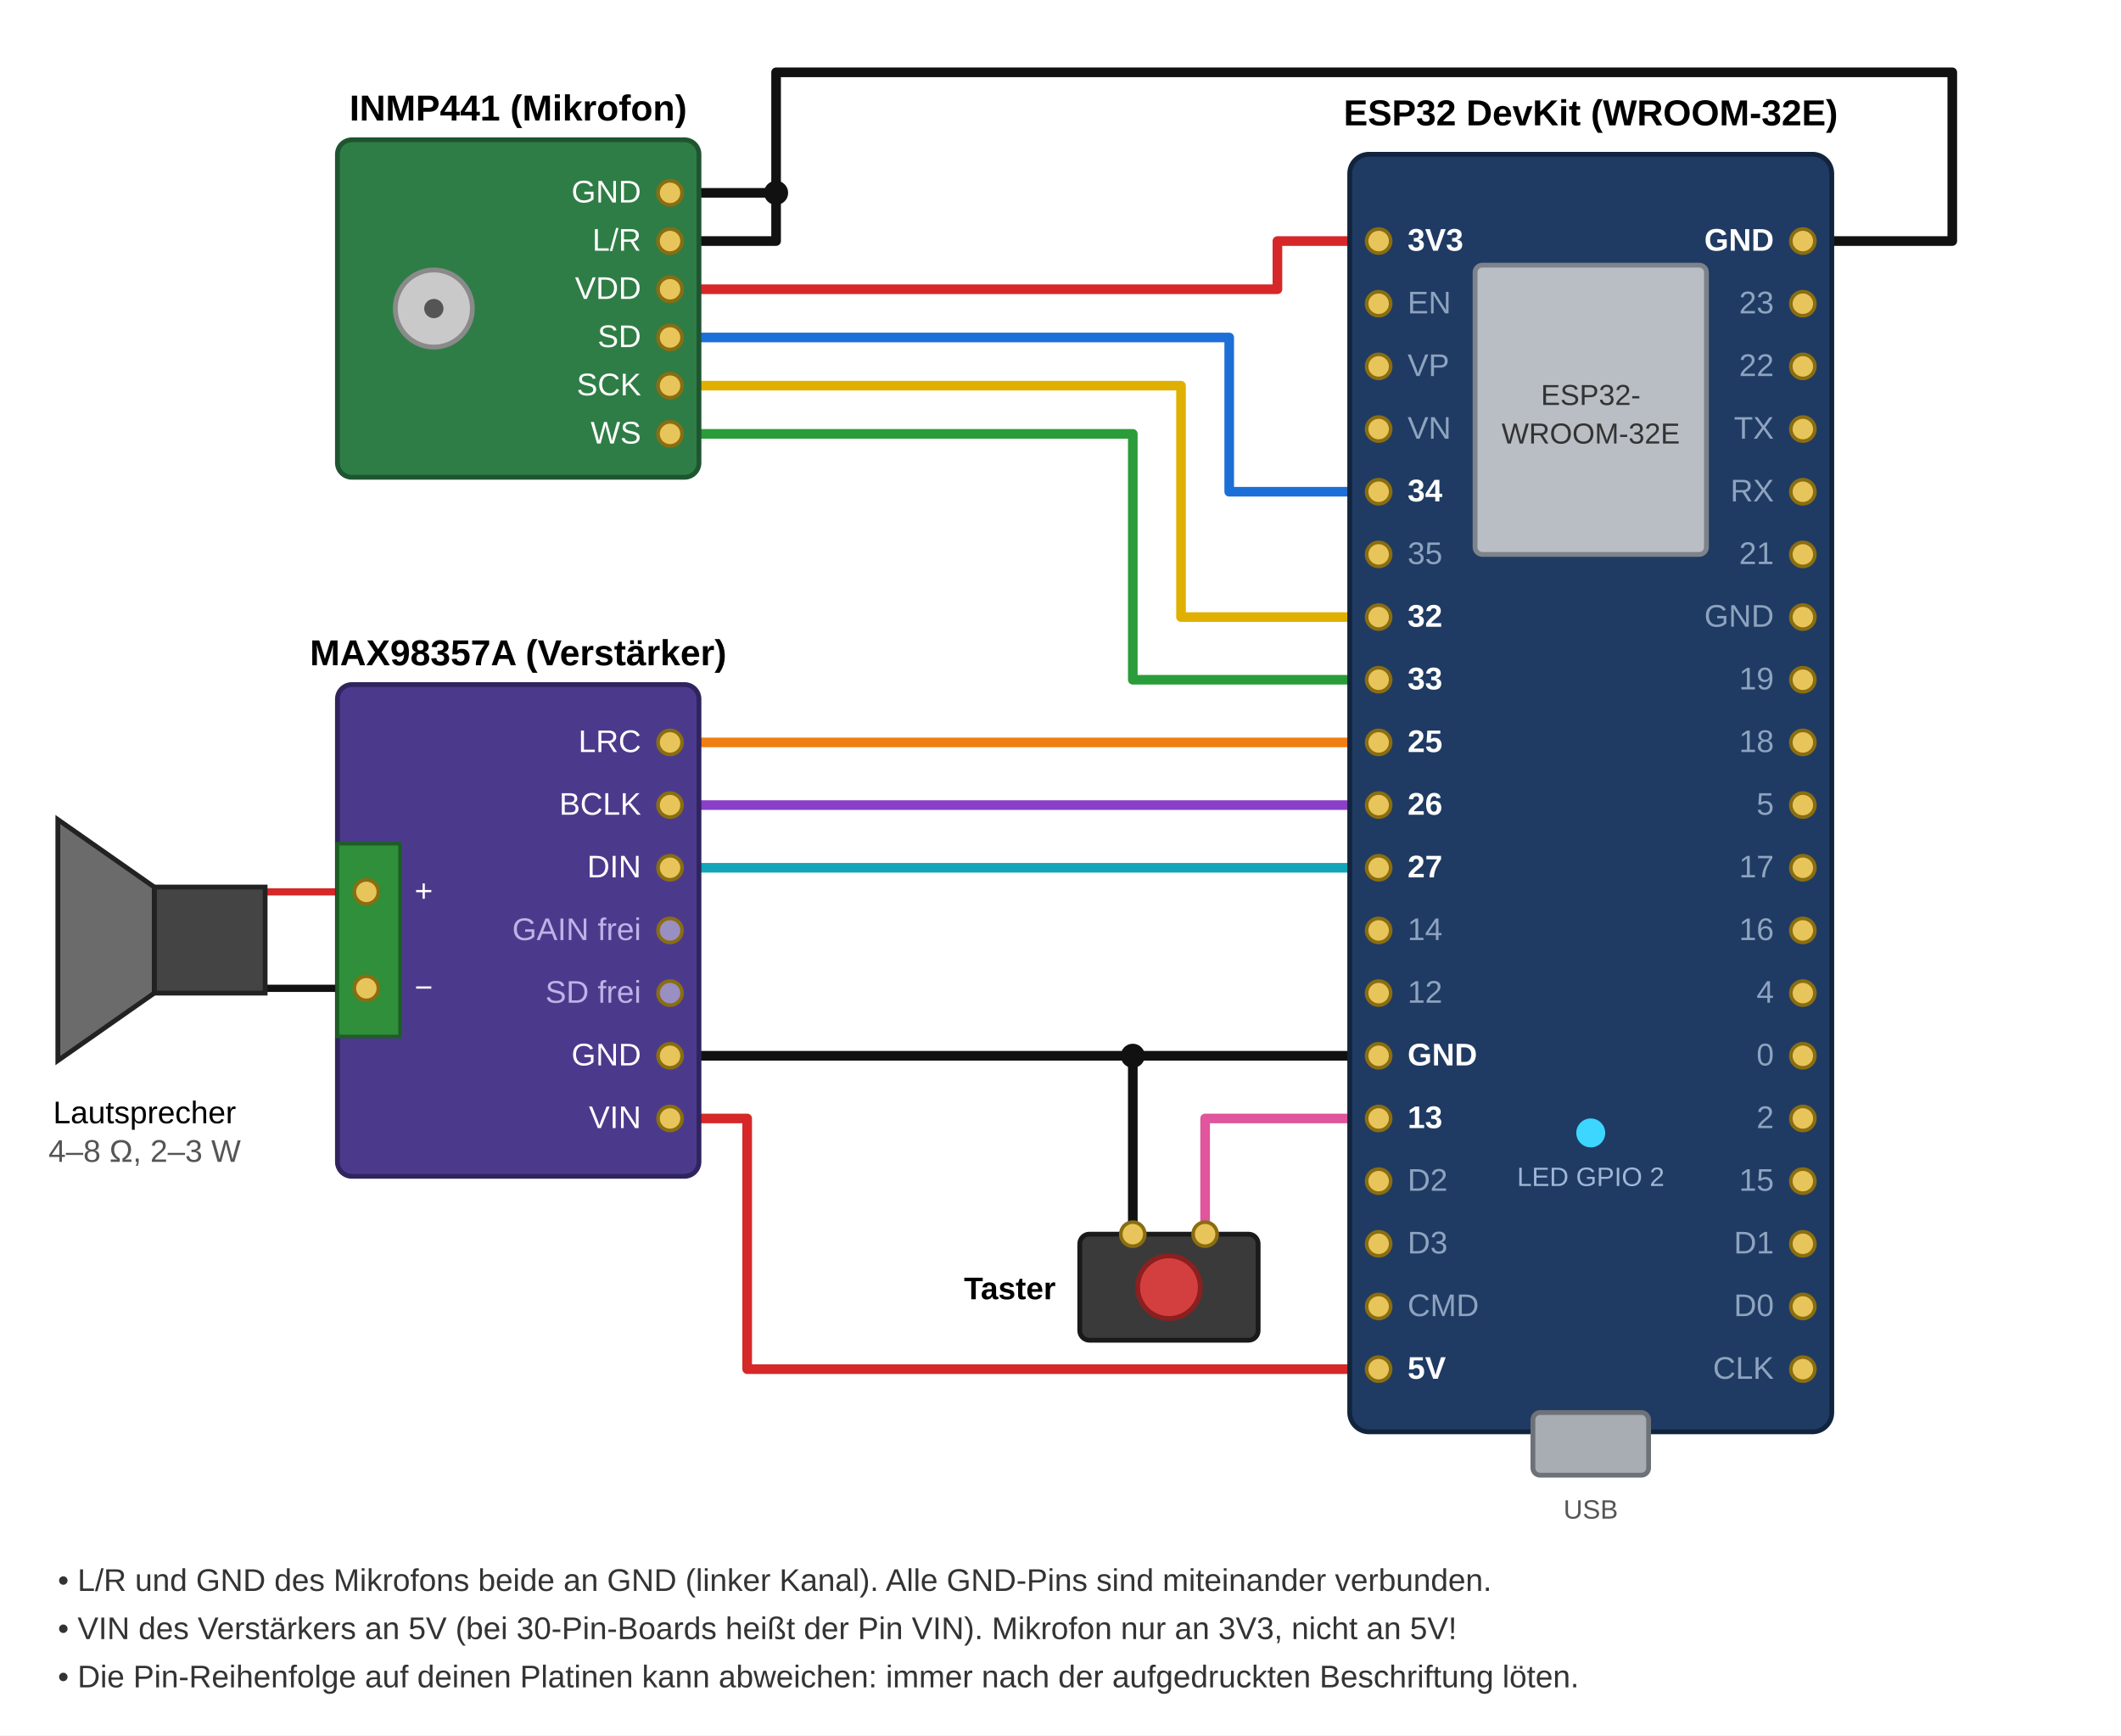
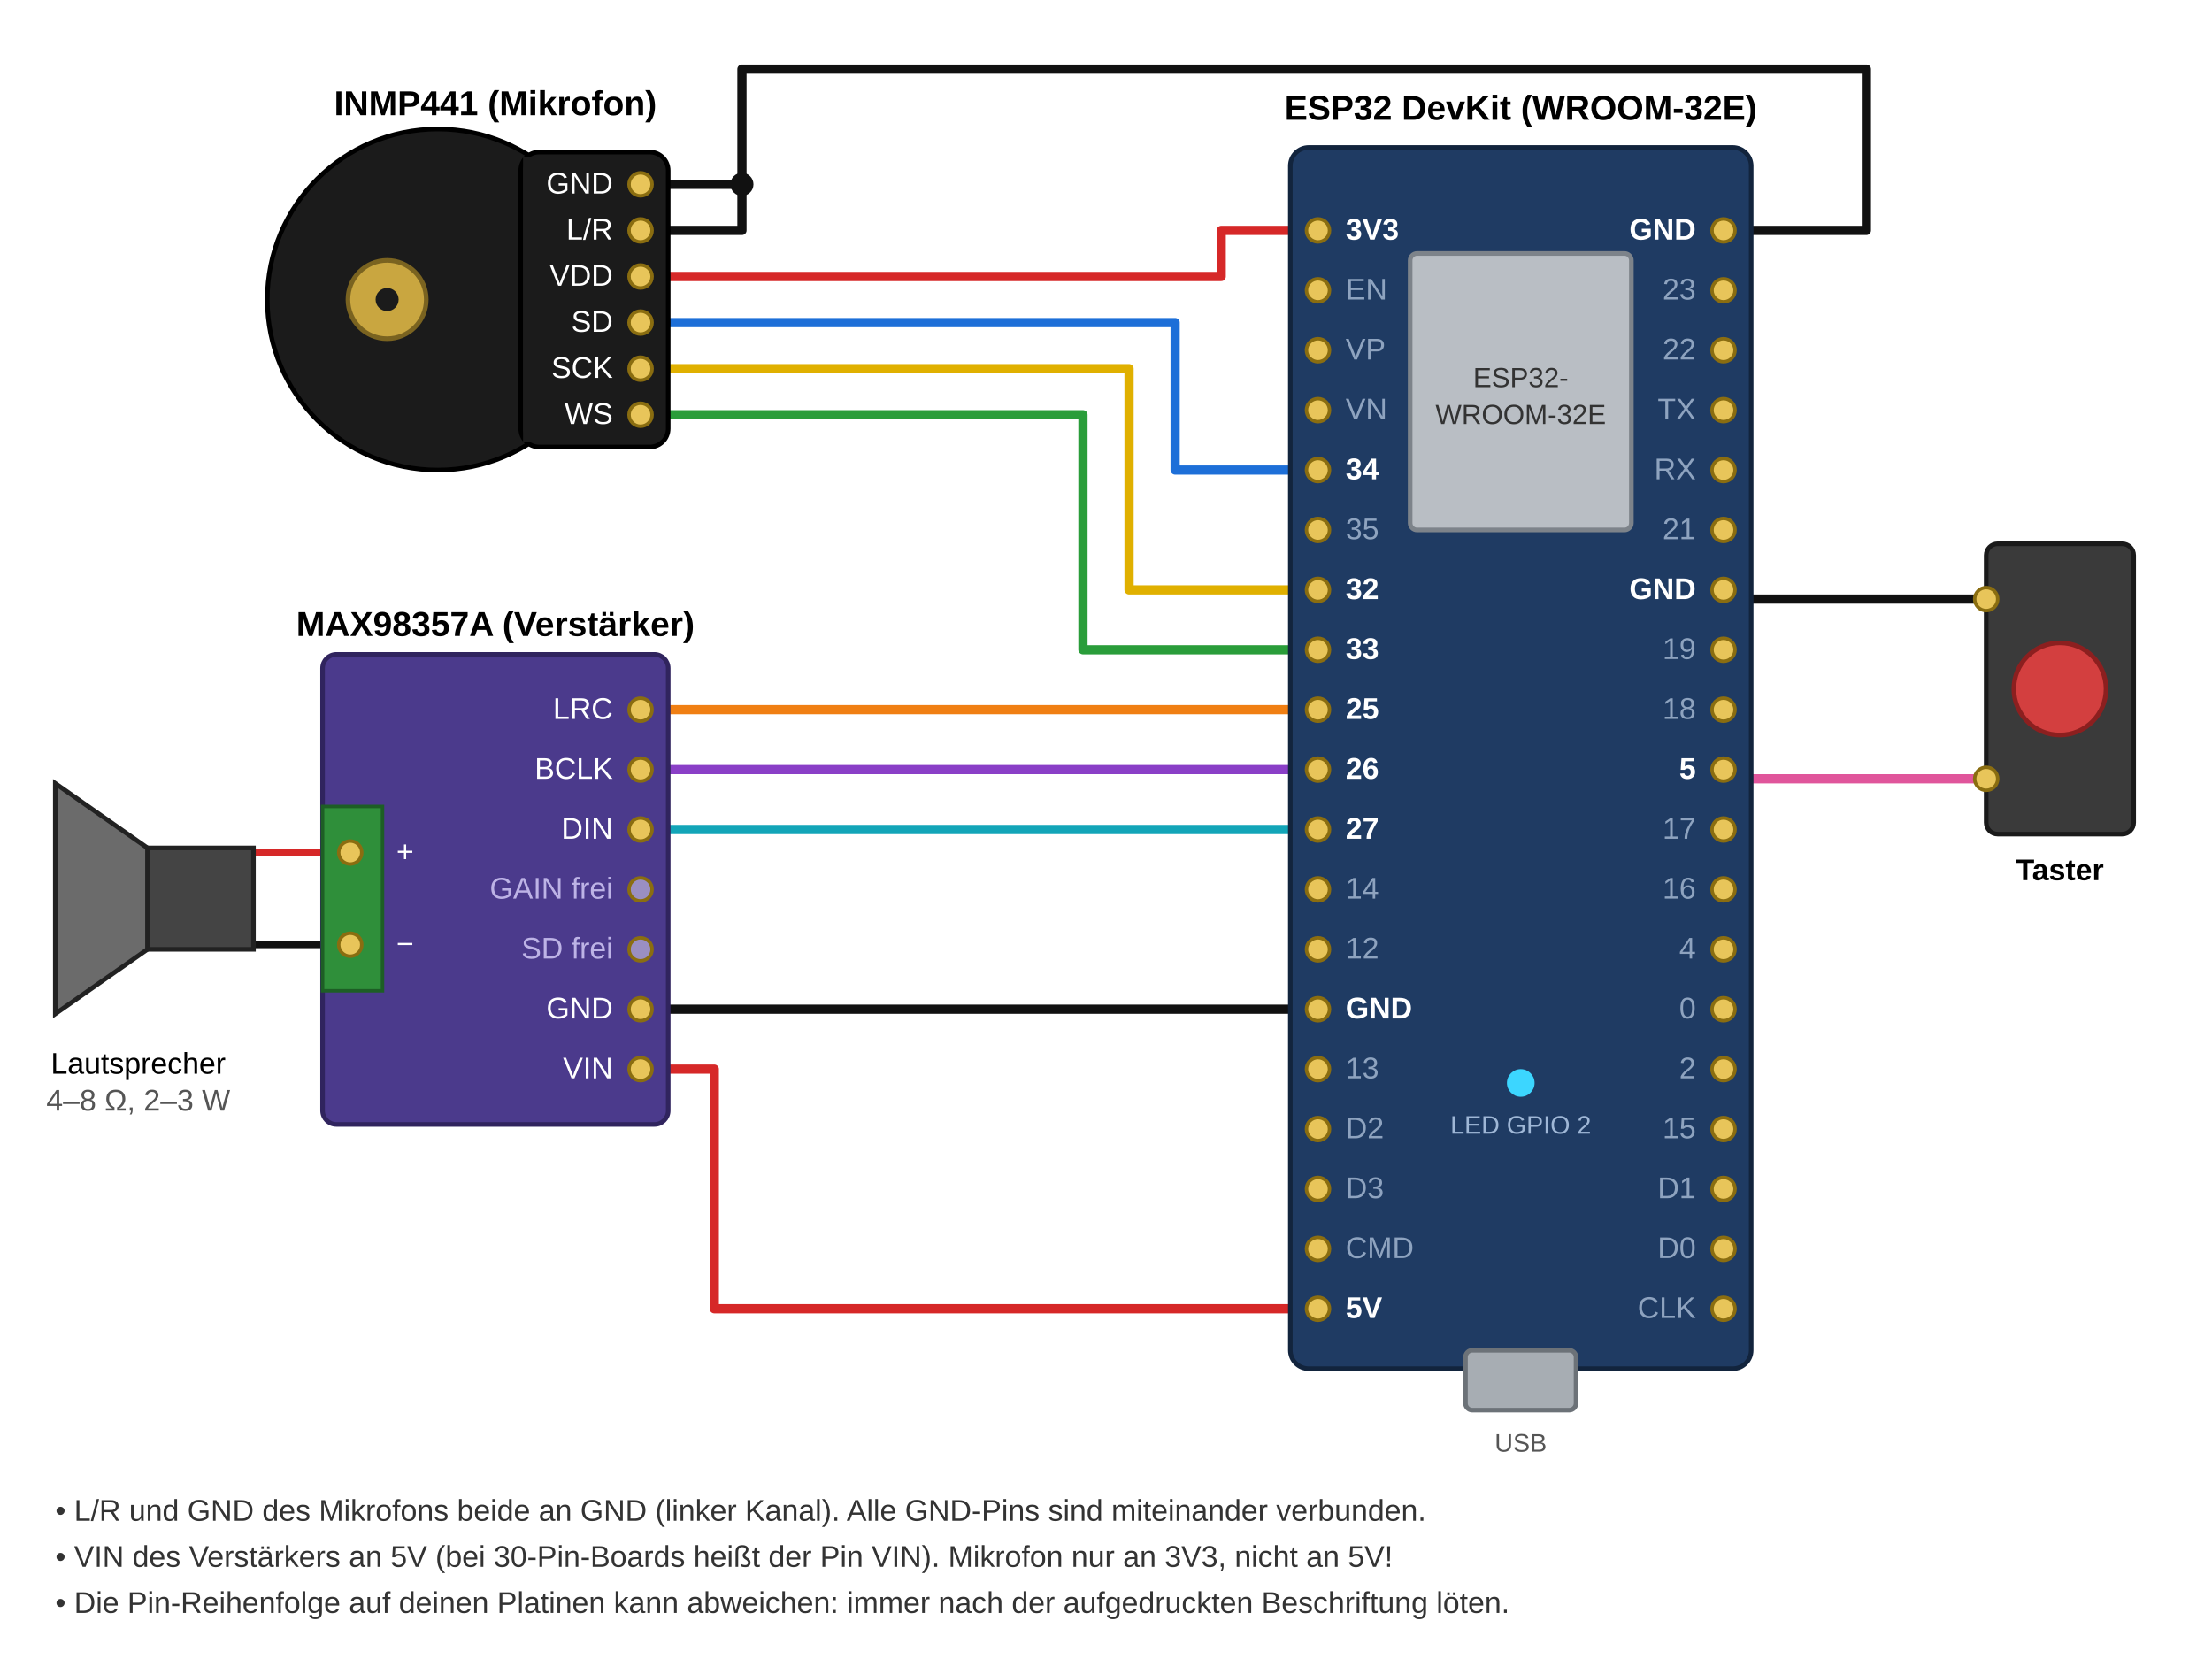
- <svg xmlns="http://www.w3.org/2000/svg" viewBox="0 0 880 720" width="880" height="720" font-family="Arial, Helvetica, sans-serif" font-size="13">
-   <rect width="880" height="720" fill="#ffffff" />
+ <svg xmlns="http://www.w3.org/2000/svg" viewBox="0 0 960 720" width="960" height="720" font-family="Arial, Helvetica, sans-serif" font-size="13">
+   <rect width="960" height="720" fill="#ffffff" />
  <g fill="none" stroke-width="4" stroke-linejoin="round" stroke-linecap="round">
    <polyline stroke="#111111" points="278,100 322,100 322,30 810,30 810,100 748,100" />
    <polyline stroke="#111111" points="278,80 322,80" />
    <polyline stroke="#d62828" points="278,120 530,120 530,100 572,100" />
    <polyline stroke="#1d6fd8" points="278,140 510,140 510,204 572,204" />
    <polyline stroke="#e0b000" points="278,160 490,160 490,256 572,256" />
    <polyline stroke="#2a9d3a" points="278,180 470,180 470,282 572,282" />
    <polyline stroke="#f07f13" points="278,308 572,308" />
    <polyline stroke="#8a3fc7" points="278,334 572,334" />
    <polyline stroke="#12a5b8" points="278,360 572,360" />
    <polyline stroke="#111111" points="278,438 572,438" />
    <polyline stroke="#d62828" points="278,464 310,464 310,568 572,568" />
-     <polyline stroke="#111111" points="470,512 470,438" />
-     <polyline stroke="#e0559b" points="500,512 500,464 572,464" />
+     <polyline stroke="#111111" points="748,260 862,260" />
+     <polyline stroke="#e0559b" points="748,338 862,338" />
    <polyline stroke="#d62828" stroke-width="3" points="152,370 110,370" />
    <polyline stroke="#111111" stroke-width="3" points="152,410 110,410" />
  </g>
  <g fill="#111111">
    <circle cx="322" cy="80" r="5" />
-     <circle cx="470" cy="438" r="5" />
  </g>
  <text x="215" y="50" text-anchor="middle" font-weight="bold" font-size="15">INMP441 (Mikrofon)</text>
-   <rect x="140" y="58" width="150" height="140" rx="6" fill="#2f7d46" stroke="#1e5530" stroke-width="2" />
-   <circle cx="180" cy="128" r="16" fill="#c9c9c9" stroke="#8a8a8a" stroke-width="2" />
-   <circle cx="180" cy="128" r="4" fill="#555555" />
+   <circle cx="190" cy="130" r="74" fill="#1b1b1b" stroke="#000000" stroke-width="2" />
+   <rect x="226" y="66" width="64" height="128" rx="8" fill="#1b1b1b" stroke="#000000" stroke-width="2" />
+   <rect x="227" y="68" width="10" height="124" fill="#1b1b1b" />
+   <circle cx="168" cy="130" r="17" fill="#c9a640" stroke="#7a6320" stroke-width="2" />
+   <circle cx="168" cy="130" r="5" fill="#1b1b1b" />
  <g fill="#ffffff" text-anchor="end">
    <text x="266" y="84">GND</text>
    <text x="266" y="104">L/R</text>
    <text x="266" y="124">VDD</text>
    <text x="266" y="144">SD</text>
    <text x="266" y="164">SCK</text>
    <text x="266" y="184">WS</text>
  </g>
  <g fill="#e8c55a" stroke="#8a6d10" stroke-width="1.5">
    <circle cx="278" cy="80" r="5" />
    <circle cx="278" cy="100" r="5" />
    <circle cx="278" cy="120" r="5" />
    <circle cx="278" cy="140" r="5" />
    <circle cx="278" cy="160" r="5" />
    <circle cx="278" cy="180" r="5" />
  </g>
  <text x="215" y="276" text-anchor="middle" font-weight="bold" font-size="15">MAX98357A (Verstärker)</text>
  <rect x="140" y="284" width="150" height="204" rx="6" fill="#4b3a8c" stroke="#30245e" stroke-width="2" />
  <rect x="140" y="350" width="26" height="80" fill="#2f8f3a" stroke="#1d5e25" stroke-width="1.5" />
  <g fill="#ffffff">
    <text x="172" y="374">+</text>
    <text x="172" y="414">−</text>
  </g>
  <g fill="#ffffff" text-anchor="end">
    <text x="266" y="312">LRC</text>
    <text x="266" y="338">BCLK</text>
    <text x="266" y="364">DIN</text>
    <text x="266" y="390" fill="#bdb3e6">GAIN frei</text>
    <text x="266" y="416" fill="#bdb3e6">SD frei</text>
    <text x="266" y="442">GND</text>
    <text x="266" y="468">VIN</text>
  </g>
  <g fill="#e8c55a" stroke="#8a6d10" stroke-width="1.5">
    <circle cx="278" cy="308" r="5" />
    <circle cx="278" cy="334" r="5" />
    <circle cx="278" cy="360" r="5" />
    <circle cx="278" cy="386" r="5" fill="#9a8fc2" />
    <circle cx="278" cy="412" r="5" fill="#9a8fc2" />
    <circle cx="278" cy="438" r="5" />
    <circle cx="278" cy="464" r="5" />
    <circle cx="152" cy="370" r="5" />
    <circle cx="152" cy="410" r="5" />
  </g>
  <rect x="64" y="368" width="46" height="44" fill="#444444" stroke="#222222" stroke-width="2" />
  <polygon points="64,368 24,340 24,440 64,412" fill="#6b6b6b" stroke="#222222" stroke-width="2" />
  <text x="60" y="466" text-anchor="middle">Lautsprecher</text>
  <text x="60" y="482" text-anchor="middle" fill="#555555">4–8 Ω, 2–3 W</text>
-   <rect x="448" y="512" width="74" height="44" rx="4" fill="#3a3a3a" stroke="#1a1a1a" stroke-width="2" />
-   <circle cx="485" cy="534" r="13" fill="#d33f3f" stroke="#8c1f1f" stroke-width="2" />
+   <rect x="862" y="236" width="64" height="126" rx="5" fill="#3a3a3a" stroke="#1a1a1a" stroke-width="2" />
+   <circle cx="894" cy="299" r="20" fill="#d33f3f" stroke="#8c1f1f" stroke-width="2" />
  <g fill="#e8c55a" stroke="#8a6d10" stroke-width="1.5">
-     <circle cx="470" cy="512" r="5" />
-     <circle cx="500" cy="512" r="5" />
+     <circle cx="862" cy="260" r="5" />
+     <circle cx="862" cy="338" r="5" />
  </g>
-   <text x="438" y="539" text-anchor="end" font-weight="bold">Taster</text>
+   <text x="894" y="382" text-anchor="middle" font-weight="bold">Taster</text>
  <text x="660" y="52" text-anchor="middle" font-weight="bold" font-size="15">ESP32 DevKit (WROOM-32E)</text>
  <rect x="560" y="64" width="200" height="530" rx="8" fill="#1f3b63" stroke="#12243d" stroke-width="2" />
  <rect x="612" y="110" width="96" height="120" rx="3" fill="#b9bec4" stroke="#7d838a" stroke-width="2" />
  <text x="660" y="168" text-anchor="middle" fill="#333333" font-size="12">ESP32-</text>
  <text x="660" y="184" text-anchor="middle" fill="#333333" font-size="12">WROOM-32E</text>
  <circle cx="660" cy="470" r="6" fill="#3cd6ff" />
  <text x="660" y="492" text-anchor="middle" fill="#9fb7d6" font-size="11">LED GPIO 2</text>
  <rect x="636" y="586" width="48" height="26" rx="3" fill="#a7adb3" stroke="#6c7278" stroke-width="2" />
  <text x="660" y="630" text-anchor="middle" fill="#555555" font-size="11">USB</text>
  <g fill="#ffffff">
    <text x="584" y="104" font-weight="bold">3V3</text>
    <text x="584" y="130" fill="#8ea3bf">EN</text>
    <text x="584" y="156" fill="#8ea3bf">VP</text>
    <text x="584" y="182" fill="#8ea3bf">VN</text>
    <text x="584" y="208" font-weight="bold">34</text>
    <text x="584" y="234" fill="#8ea3bf">35</text>
    <text x="584" y="260" font-weight="bold">32</text>
    <text x="584" y="286" font-weight="bold">33</text>
    <text x="584" y="312" font-weight="bold">25</text>
    <text x="584" y="338" font-weight="bold">26</text>
    <text x="584" y="364" font-weight="bold">27</text>
    <text x="584" y="390" fill="#8ea3bf">14</text>
    <text x="584" y="416" fill="#8ea3bf">12</text>
    <text x="584" y="442" font-weight="bold">GND</text>
-     <text x="584" y="468" font-weight="bold">13</text>
+     <text x="584" y="468" fill="#8ea3bf">13</text>
    <text x="584" y="494" fill="#8ea3bf">D2</text>
    <text x="584" y="520" fill="#8ea3bf">D3</text>
    <text x="584" y="546" fill="#8ea3bf">CMD</text>
    <text x="584" y="572" font-weight="bold">5V</text>
  </g>
  <g fill="#e8c55a" stroke="#8a6d10" stroke-width="1.5">
    <circle cx="572" cy="100" r="5" />
    <circle cx="572" cy="126" r="5" />
    <circle cx="572" cy="152" r="5" />
    <circle cx="572" cy="178" r="5" />
    <circle cx="572" cy="204" r="5" />
    <circle cx="572" cy="230" r="5" />
    <circle cx="572" cy="256" r="5" />
    <circle cx="572" cy="282" r="5" />
    <circle cx="572" cy="308" r="5" />
    <circle cx="572" cy="334" r="5" />
    <circle cx="572" cy="360" r="5" />
    <circle cx="572" cy="386" r="5" />
    <circle cx="572" cy="412" r="5" />
    <circle cx="572" cy="438" r="5" />
    <circle cx="572" cy="464" r="5" />
    <circle cx="572" cy="490" r="5" />
    <circle cx="572" cy="516" r="5" />
    <circle cx="572" cy="542" r="5" />
    <circle cx="572" cy="568" r="5" />
  </g>
  <g fill="#8ea3bf" text-anchor="end">
    <text x="736" y="104" fill="#ffffff" font-weight="bold">GND</text>
    <text x="736" y="130">23</text>
    <text x="736" y="156">22</text>
    <text x="736" y="182">TX</text>
    <text x="736" y="208">RX</text>
    <text x="736" y="234">21</text>
-     <text x="736" y="260">GND</text>
+     <text x="736" y="260" fill="#ffffff" font-weight="bold">GND</text>
    <text x="736" y="286">19</text>
    <text x="736" y="312">18</text>
-     <text x="736" y="338">5</text>
+     <text x="736" y="338" fill="#ffffff" font-weight="bold">5</text>
    <text x="736" y="364">17</text>
    <text x="736" y="390">16</text>
    <text x="736" y="416">4</text>
    <text x="736" y="442">0</text>
    <text x="736" y="468">2</text>
    <text x="736" y="494">15</text>
    <text x="736" y="520">D1</text>
    <text x="736" y="546">D0</text>
    <text x="736" y="572">CLK</text>
  </g>
  <g fill="#e8c55a" stroke="#8a6d10" stroke-width="1.5">
    <circle cx="748" cy="100" r="5" />
    <circle cx="748" cy="126" r="5" />
    <circle cx="748" cy="152" r="5" />
    <circle cx="748" cy="178" r="5" />
    <circle cx="748" cy="204" r="5" />
    <circle cx="748" cy="230" r="5" />
    <circle cx="748" cy="256" r="5" />
    <circle cx="748" cy="282" r="5" />
    <circle cx="748" cy="308" r="5" />
    <circle cx="748" cy="334" r="5" />
    <circle cx="748" cy="360" r="5" />
    <circle cx="748" cy="386" r="5" />
    <circle cx="748" cy="412" r="5" />
    <circle cx="748" cy="438" r="5" />
    <circle cx="748" cy="464" r="5" />
    <circle cx="748" cy="490" r="5" />
    <circle cx="748" cy="516" r="5" />
    <circle cx="748" cy="542" r="5" />
    <circle cx="748" cy="568" r="5" />
  </g>
  <g fill="#333333" font-size="13">
    <text x="24" y="660">• L/R und GND des Mikrofons beide an GND (linker Kanal). Alle GND-Pins sind miteinander verbunden.</text>
    <text x="24" y="680">• VIN des Verstärkers an 5V (bei 30-Pin-Boards heißt der Pin VIN). Mikrofon nur an 3V3, nicht an 5V!</text>
    <text x="24" y="700">• Die Pin-Reihenfolge auf deinen Platinen kann abweichen: immer nach der aufgedruckten Beschriftung löten.</text>
  </g>
</svg>
